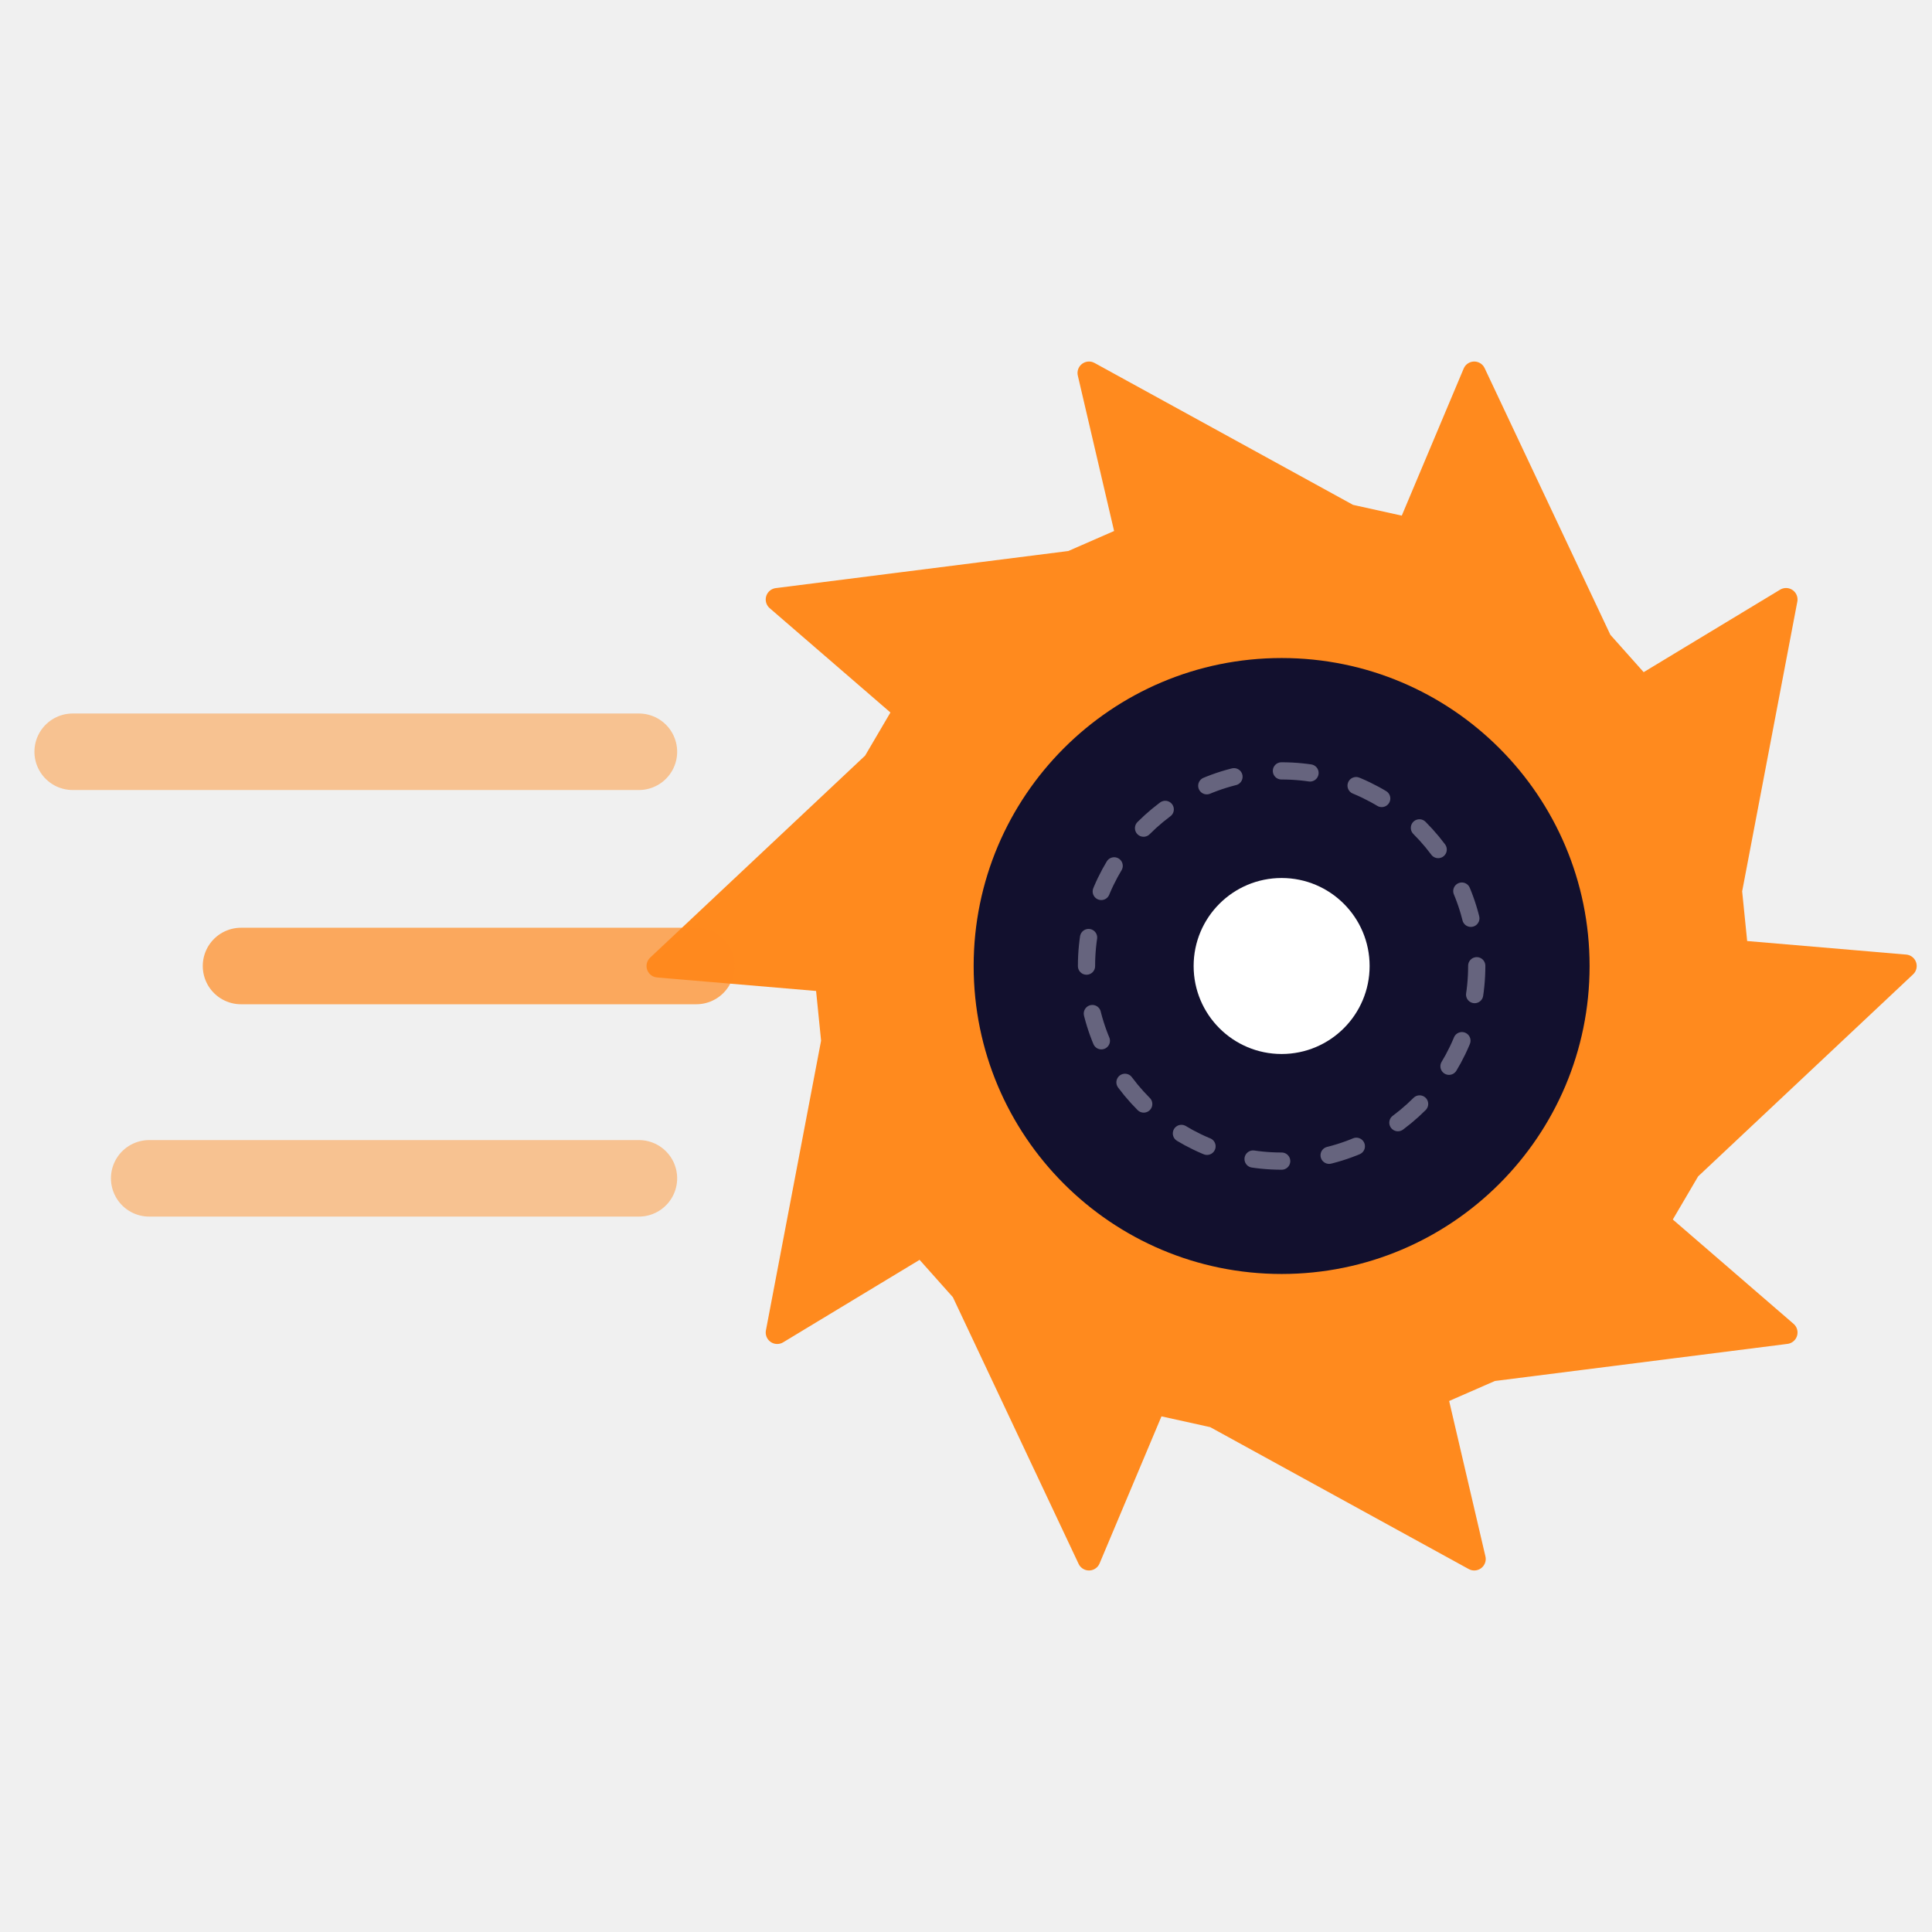
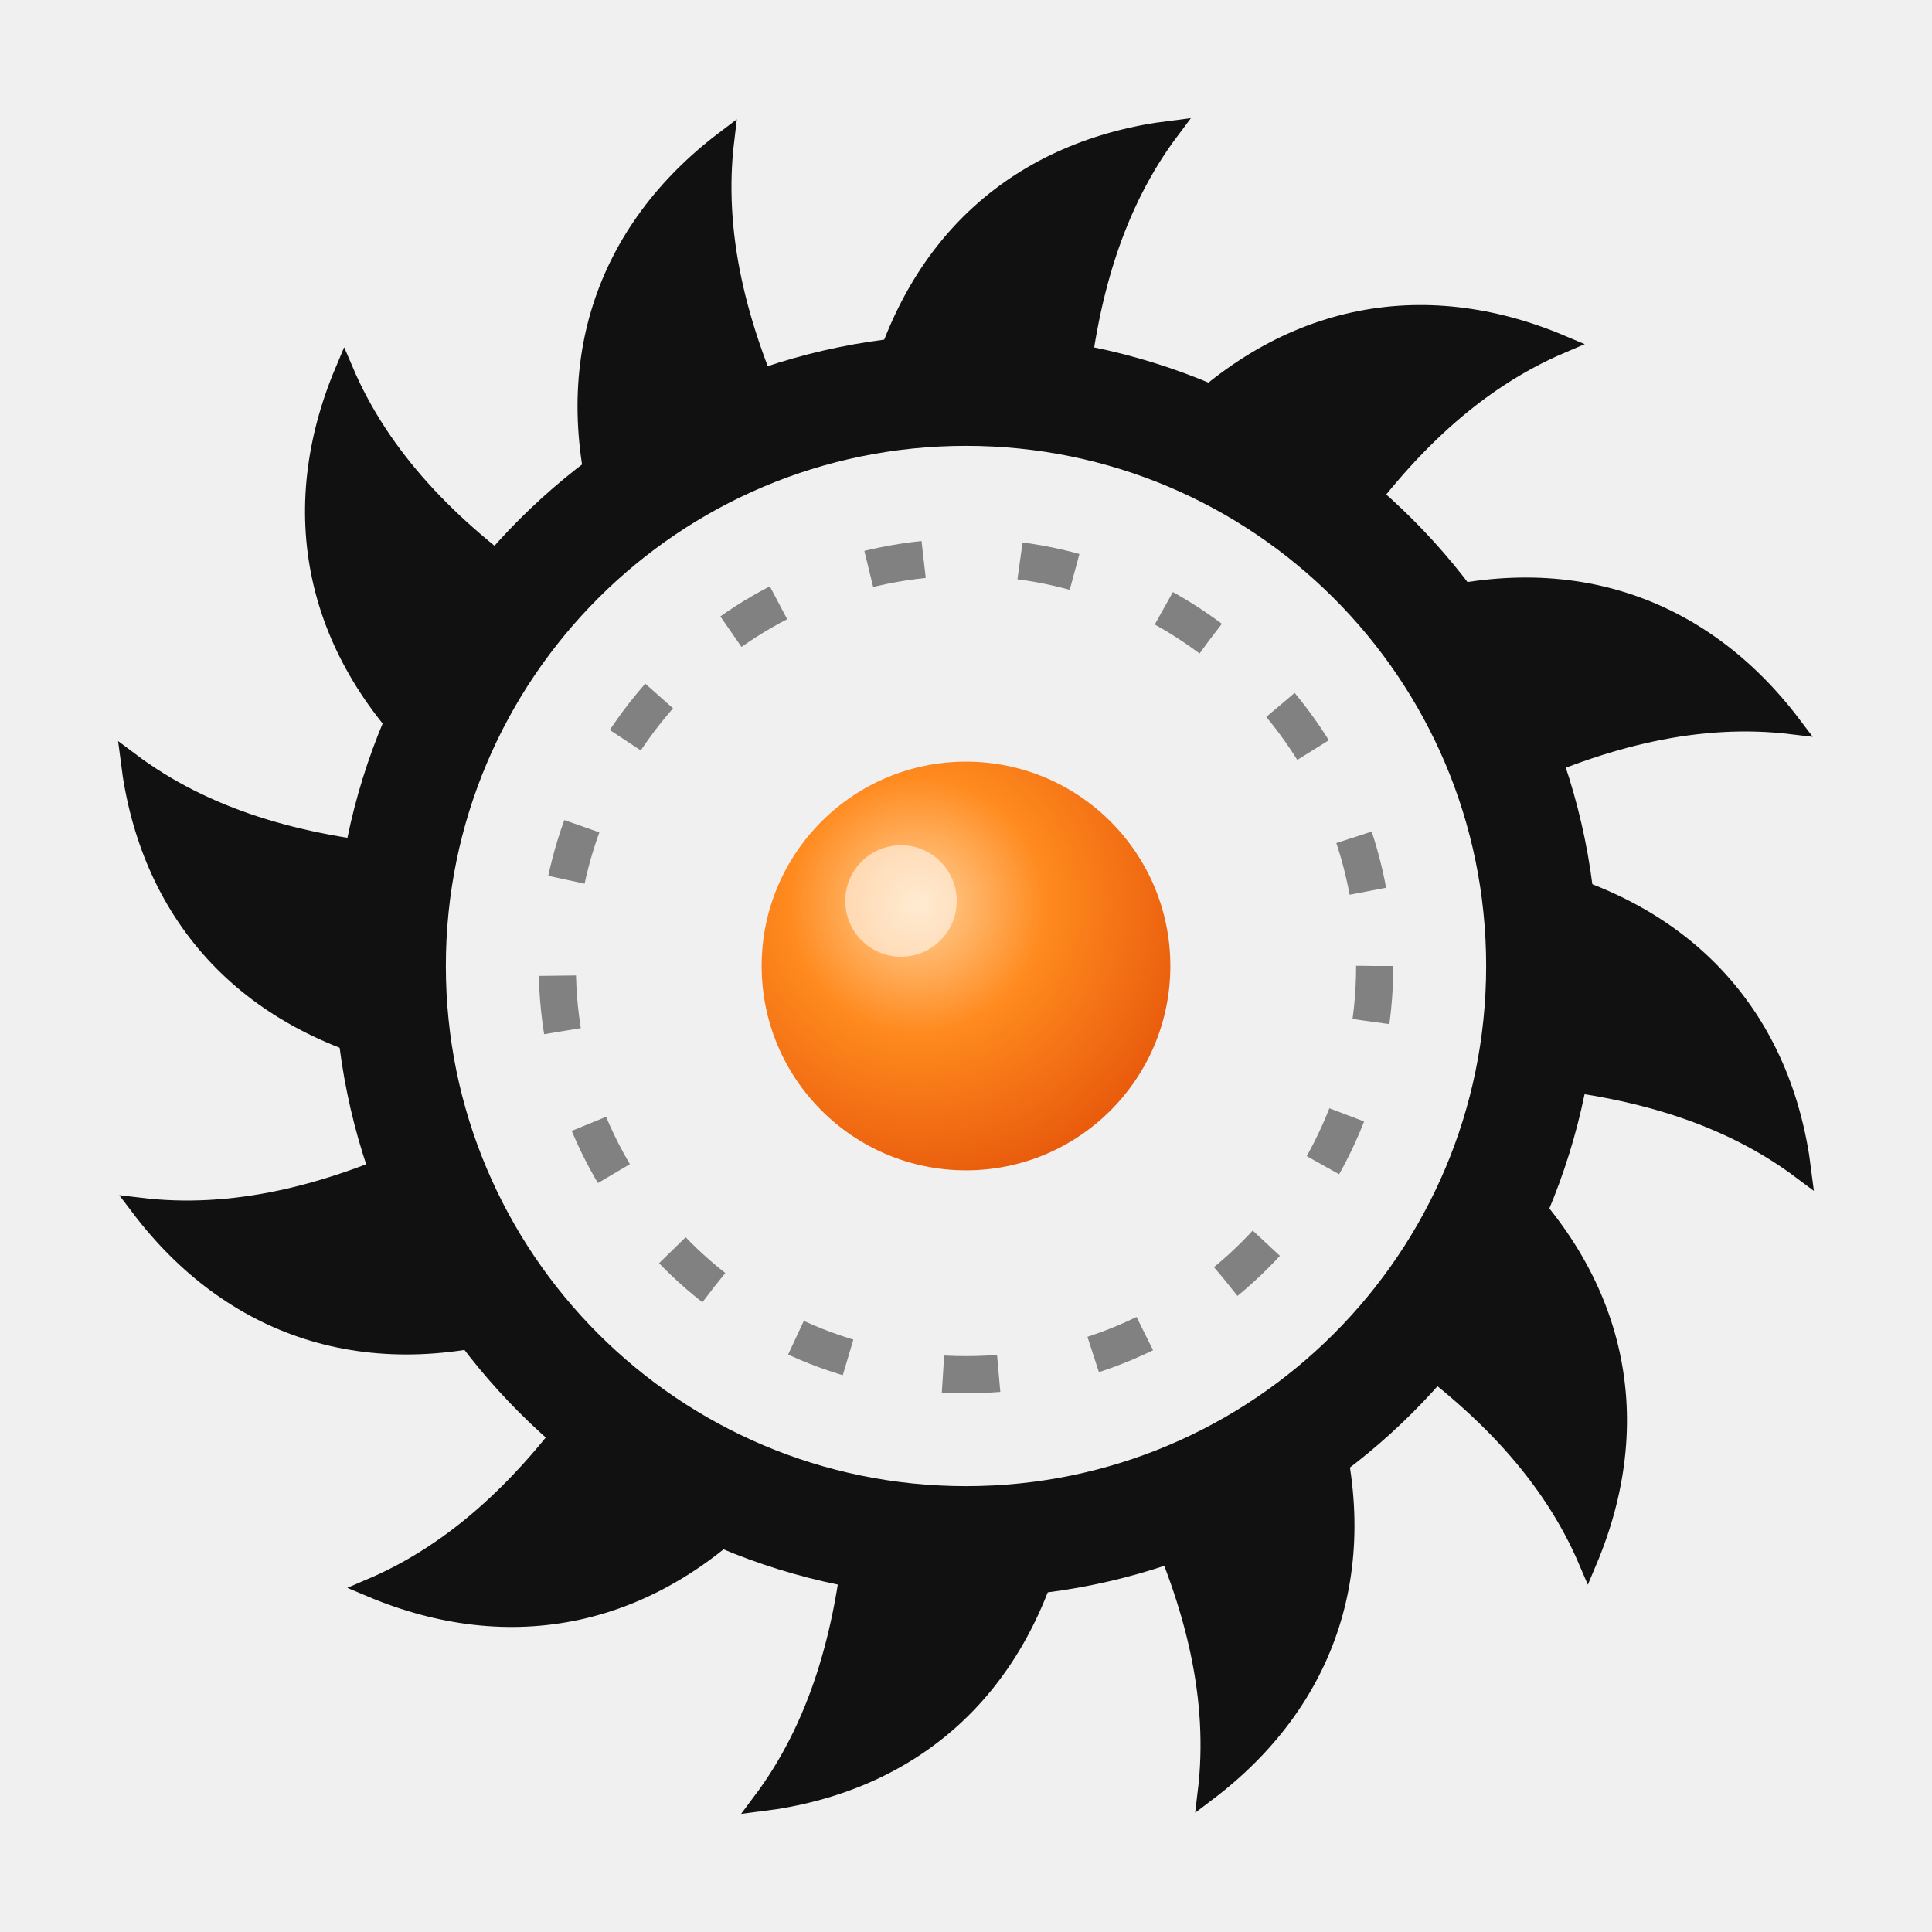
- <svg xmlns="http://www.w3.org/2000/svg" viewBox="-670 -505 1010 1010" width="400" height="400">
-   <path d="M326.0,0.0L213.0,106.2L196.8,133.8L263.7,191.6L109.9,211.1L80.6,223.9L100.7,310.0L-35.2,235.4L-66.4,228.5L-100.7,310.0L-166.8,169.8L-188.1,145.9L-263.7,191.6L-234.7,39.3L-237.9,7.5L-326.0,0.0L-213.0,-106.2L-196.8,-133.8L-263.7,-191.6L-109.9,-211.1L-80.6,-223.9L-100.7,-310.0L35.2,-235.4L66.4,-228.5L100.7,-310.0L166.8,-169.8L188.1,-145.9L263.7,-191.6L234.7,-39.3L237.9,-7.5Z" fill="#FF8A1E" stroke="#FF8A1E" stroke-width="12" stroke-linejoin="round" />
-   <circle r="161" fill="#12102E" />
-   <circle r="102" fill="none" stroke="#66647E" stroke-width="9" stroke-linecap="round" stroke-dasharray="15 25.05" />
-   <circle r="46" fill="#FFFFFF" />
-   <g stroke="#FF8A1E" stroke-width="40" stroke-linecap="round">
-     <line x1="-632" y1="-112" x2="-336" y2="-112" stroke-opacity=".45" />
-     <line x1="-544" y1="0" x2="-306" y2="0" stroke-opacity=".7" />
-     <line x1="-592" y1="111" x2="-336" y2="111" stroke-opacity=".45" />
+ <svg xmlns="http://www.w3.org/2000/svg" viewBox="-2 -2 104 104">
+   <style>.b{fill:#111;stroke:#111}@media (prefers-color-scheme:dark){.b{fill:#F5F5F5;stroke:#F5F5F5}}.b circle{fill:none}</style>
+   <defs>
+     <radialGradient id="h" cx="38%" cy="35%" r="70%">
+       <stop offset="0" stop-color="#FFD29A" />
+       <stop offset=".45" stop-color="#FF8A1E" />
+       <stop offset="1" stop-color="#E85A0C" />
+     </radialGradient>
+   </defs>
+   <g class="b">
+     <path d="M45 20C47 11 53 6 61 5C58 9 56.5 14 56 20Z" transform="rotate(0 50 50)" />
+     <path d="M45 20C47 11 53 6 61 5C58 9 56.5 14 56 20Z" transform="rotate(30 50 50)" />
+     <path d="M45 20C47 11 53 6 61 5C58 9 56.5 14 56 20Z" transform="rotate(60 50 50)" />
+     <path d="M45 20C47 11 53 6 61 5C58 9 56.5 14 56 20Z" transform="rotate(90 50 50)" />
+     <path d="M45 20C47 11 53 6 61 5C58 9 56.5 14 56 20Z" transform="rotate(120 50 50)" />
+     <path d="M45 20C47 11 53 6 61 5C58 9 56.5 14 56 20Z" transform="rotate(150 50 50)" />
+     <path d="M45 20C47 11 53 6 61 5C58 9 56.5 14 56 20Z" transform="rotate(180 50 50)" />
+     <path d="M45 20C47 11 53 6 61 5C58 9 56.5 14 56 20Z" transform="rotate(210 50 50)" />
+     <path d="M45 20C47 11 53 6 61 5C58 9 56.5 14 56 20Z" transform="rotate(240 50 50)" />
+     <path d="M45 20C47 11 53 6 61 5C58 9 56.5 14 56 20Z" transform="rotate(270 50 50)" />
+     <path d="M45 20C47 11 53 6 61 5C58 9 56.5 14 56 20Z" transform="rotate(300 50 50)" />
+     <path d="M45 20C47 11 53 6 61 5C58 9 56.5 14 56 20Z" transform="rotate(330 50 50)" />
+     <circle cx="50" cy="50" r="31" fill="none" stroke-width="6" />
+     <circle cx="50" cy="50" r="22" fill="none" stroke-width="2" stroke-dasharray="3 5.2" opacity=".5" />
  </g>
+   <circle cx="50" cy="50" r="11" fill="url(#h)" />
+   <circle cx="46.5" cy="46.5" r="3" fill="#fff" opacity=".55" />
</svg>
